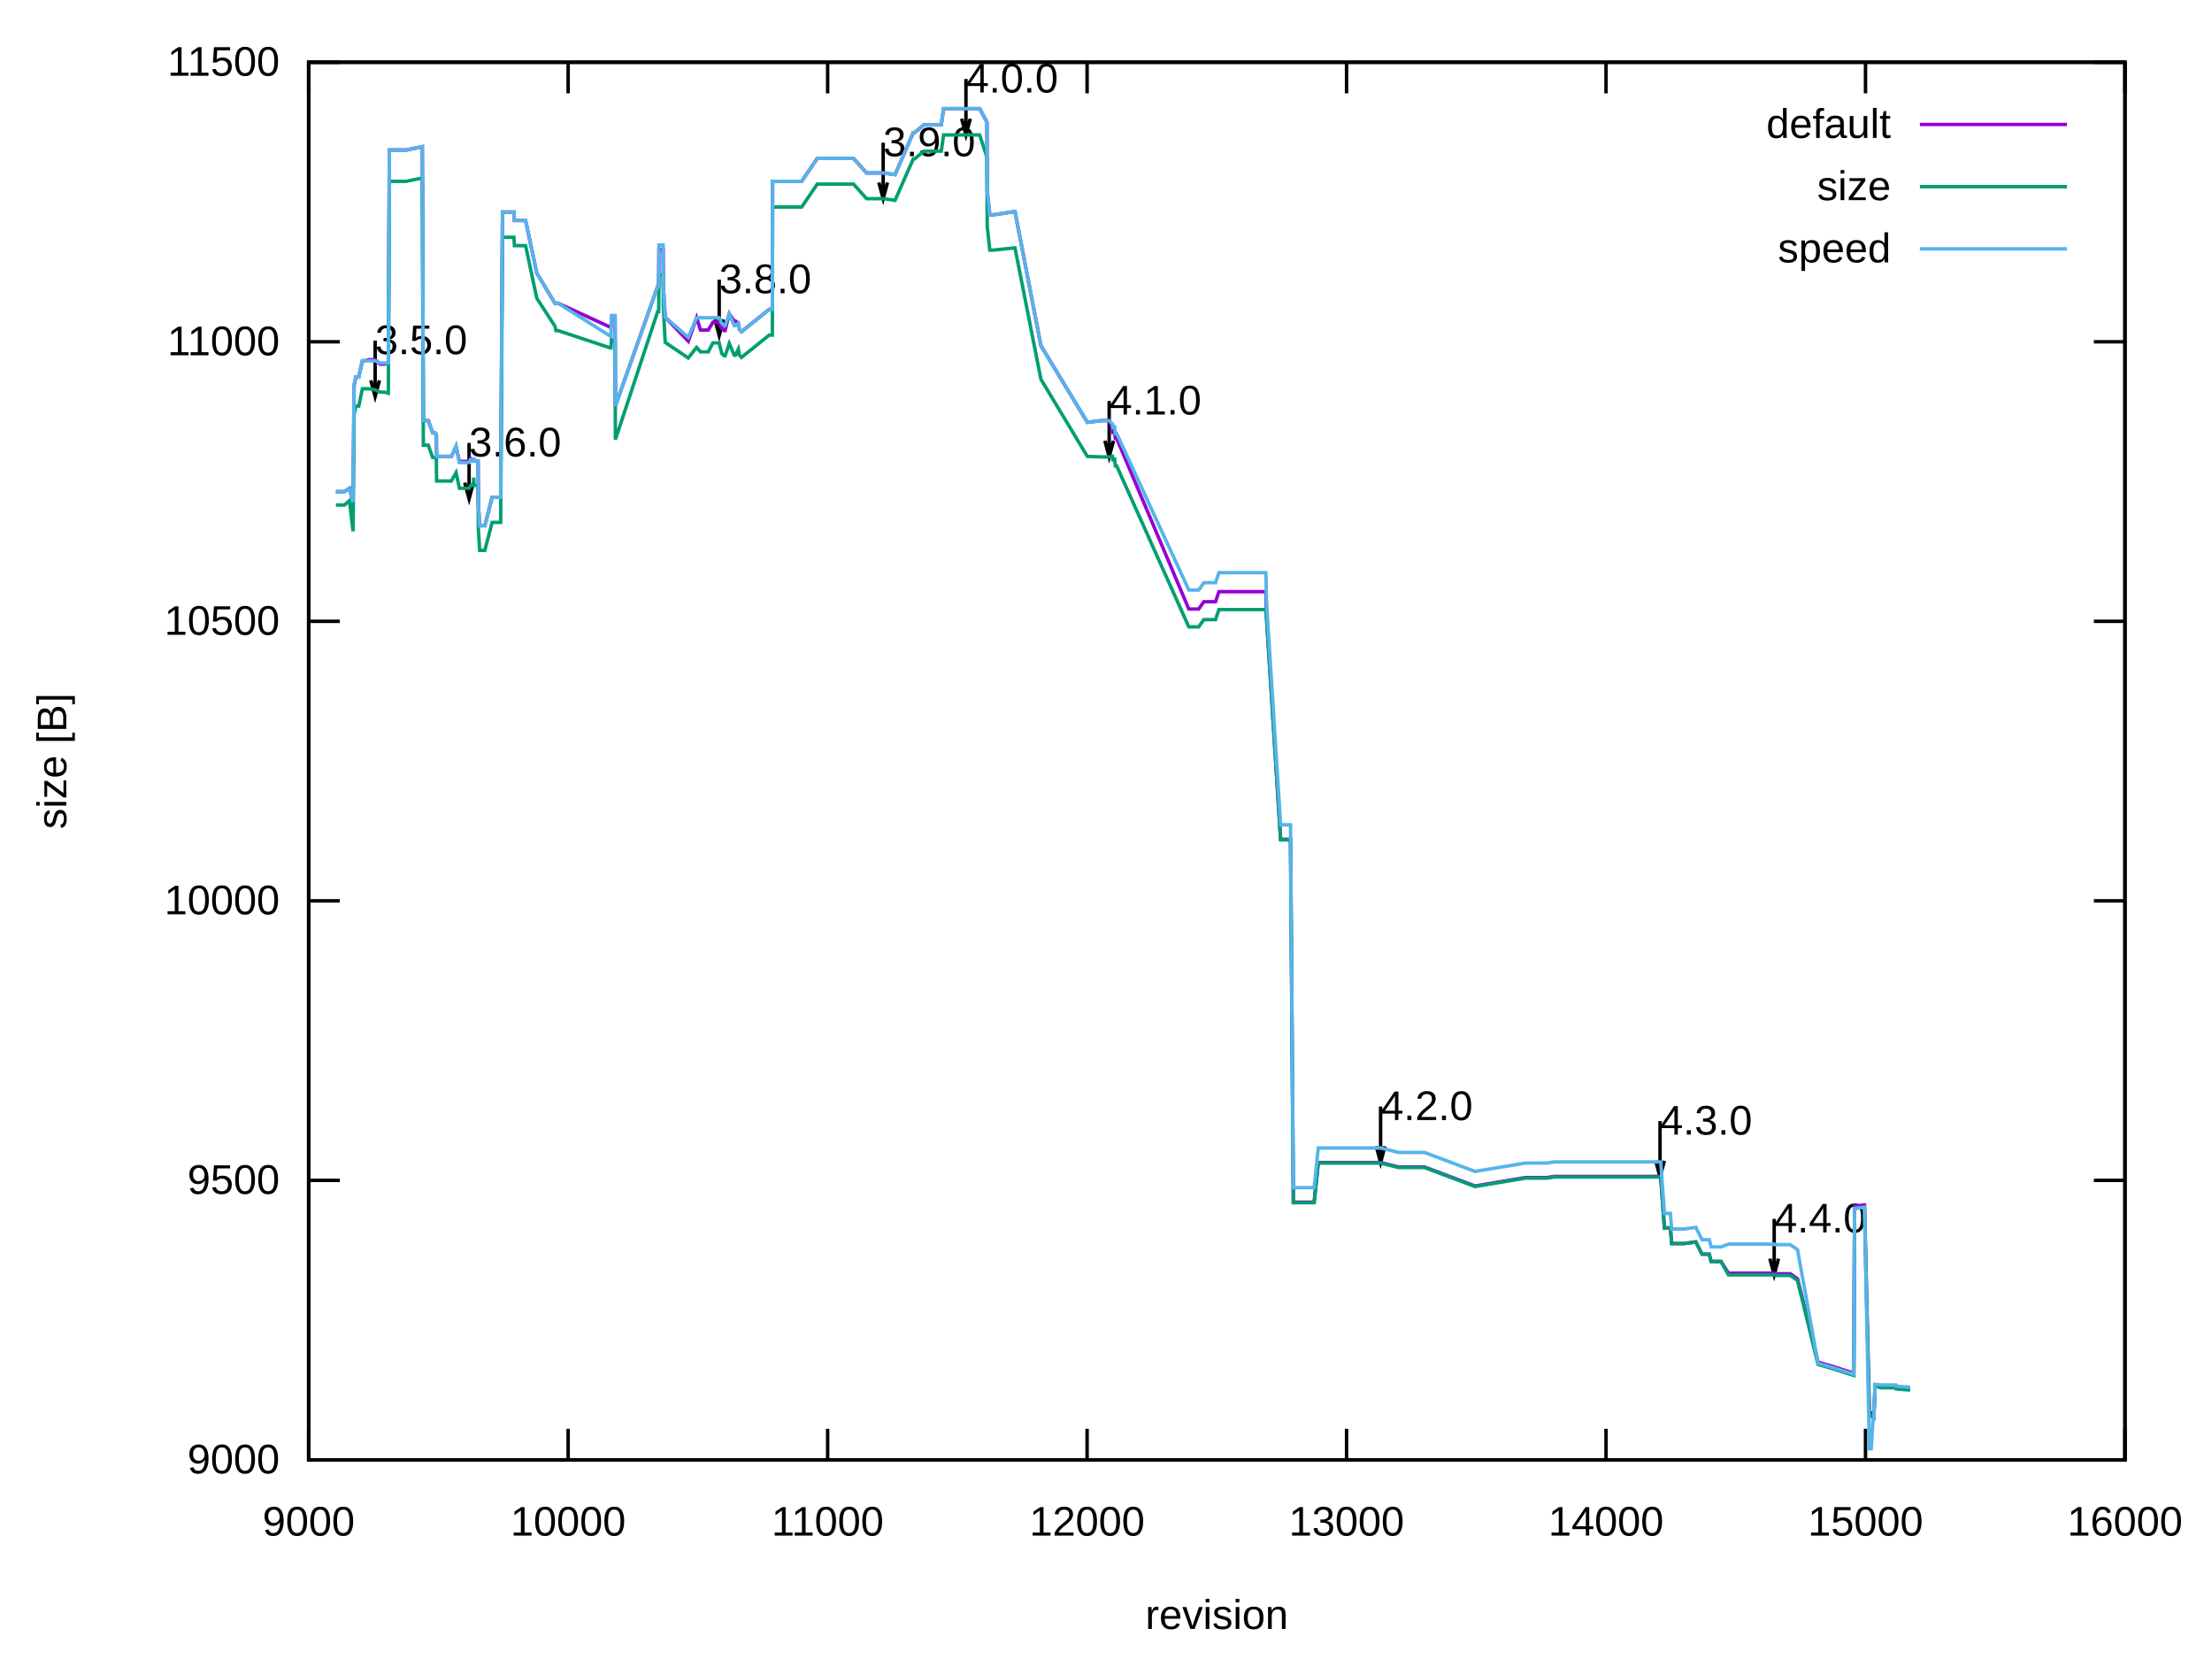
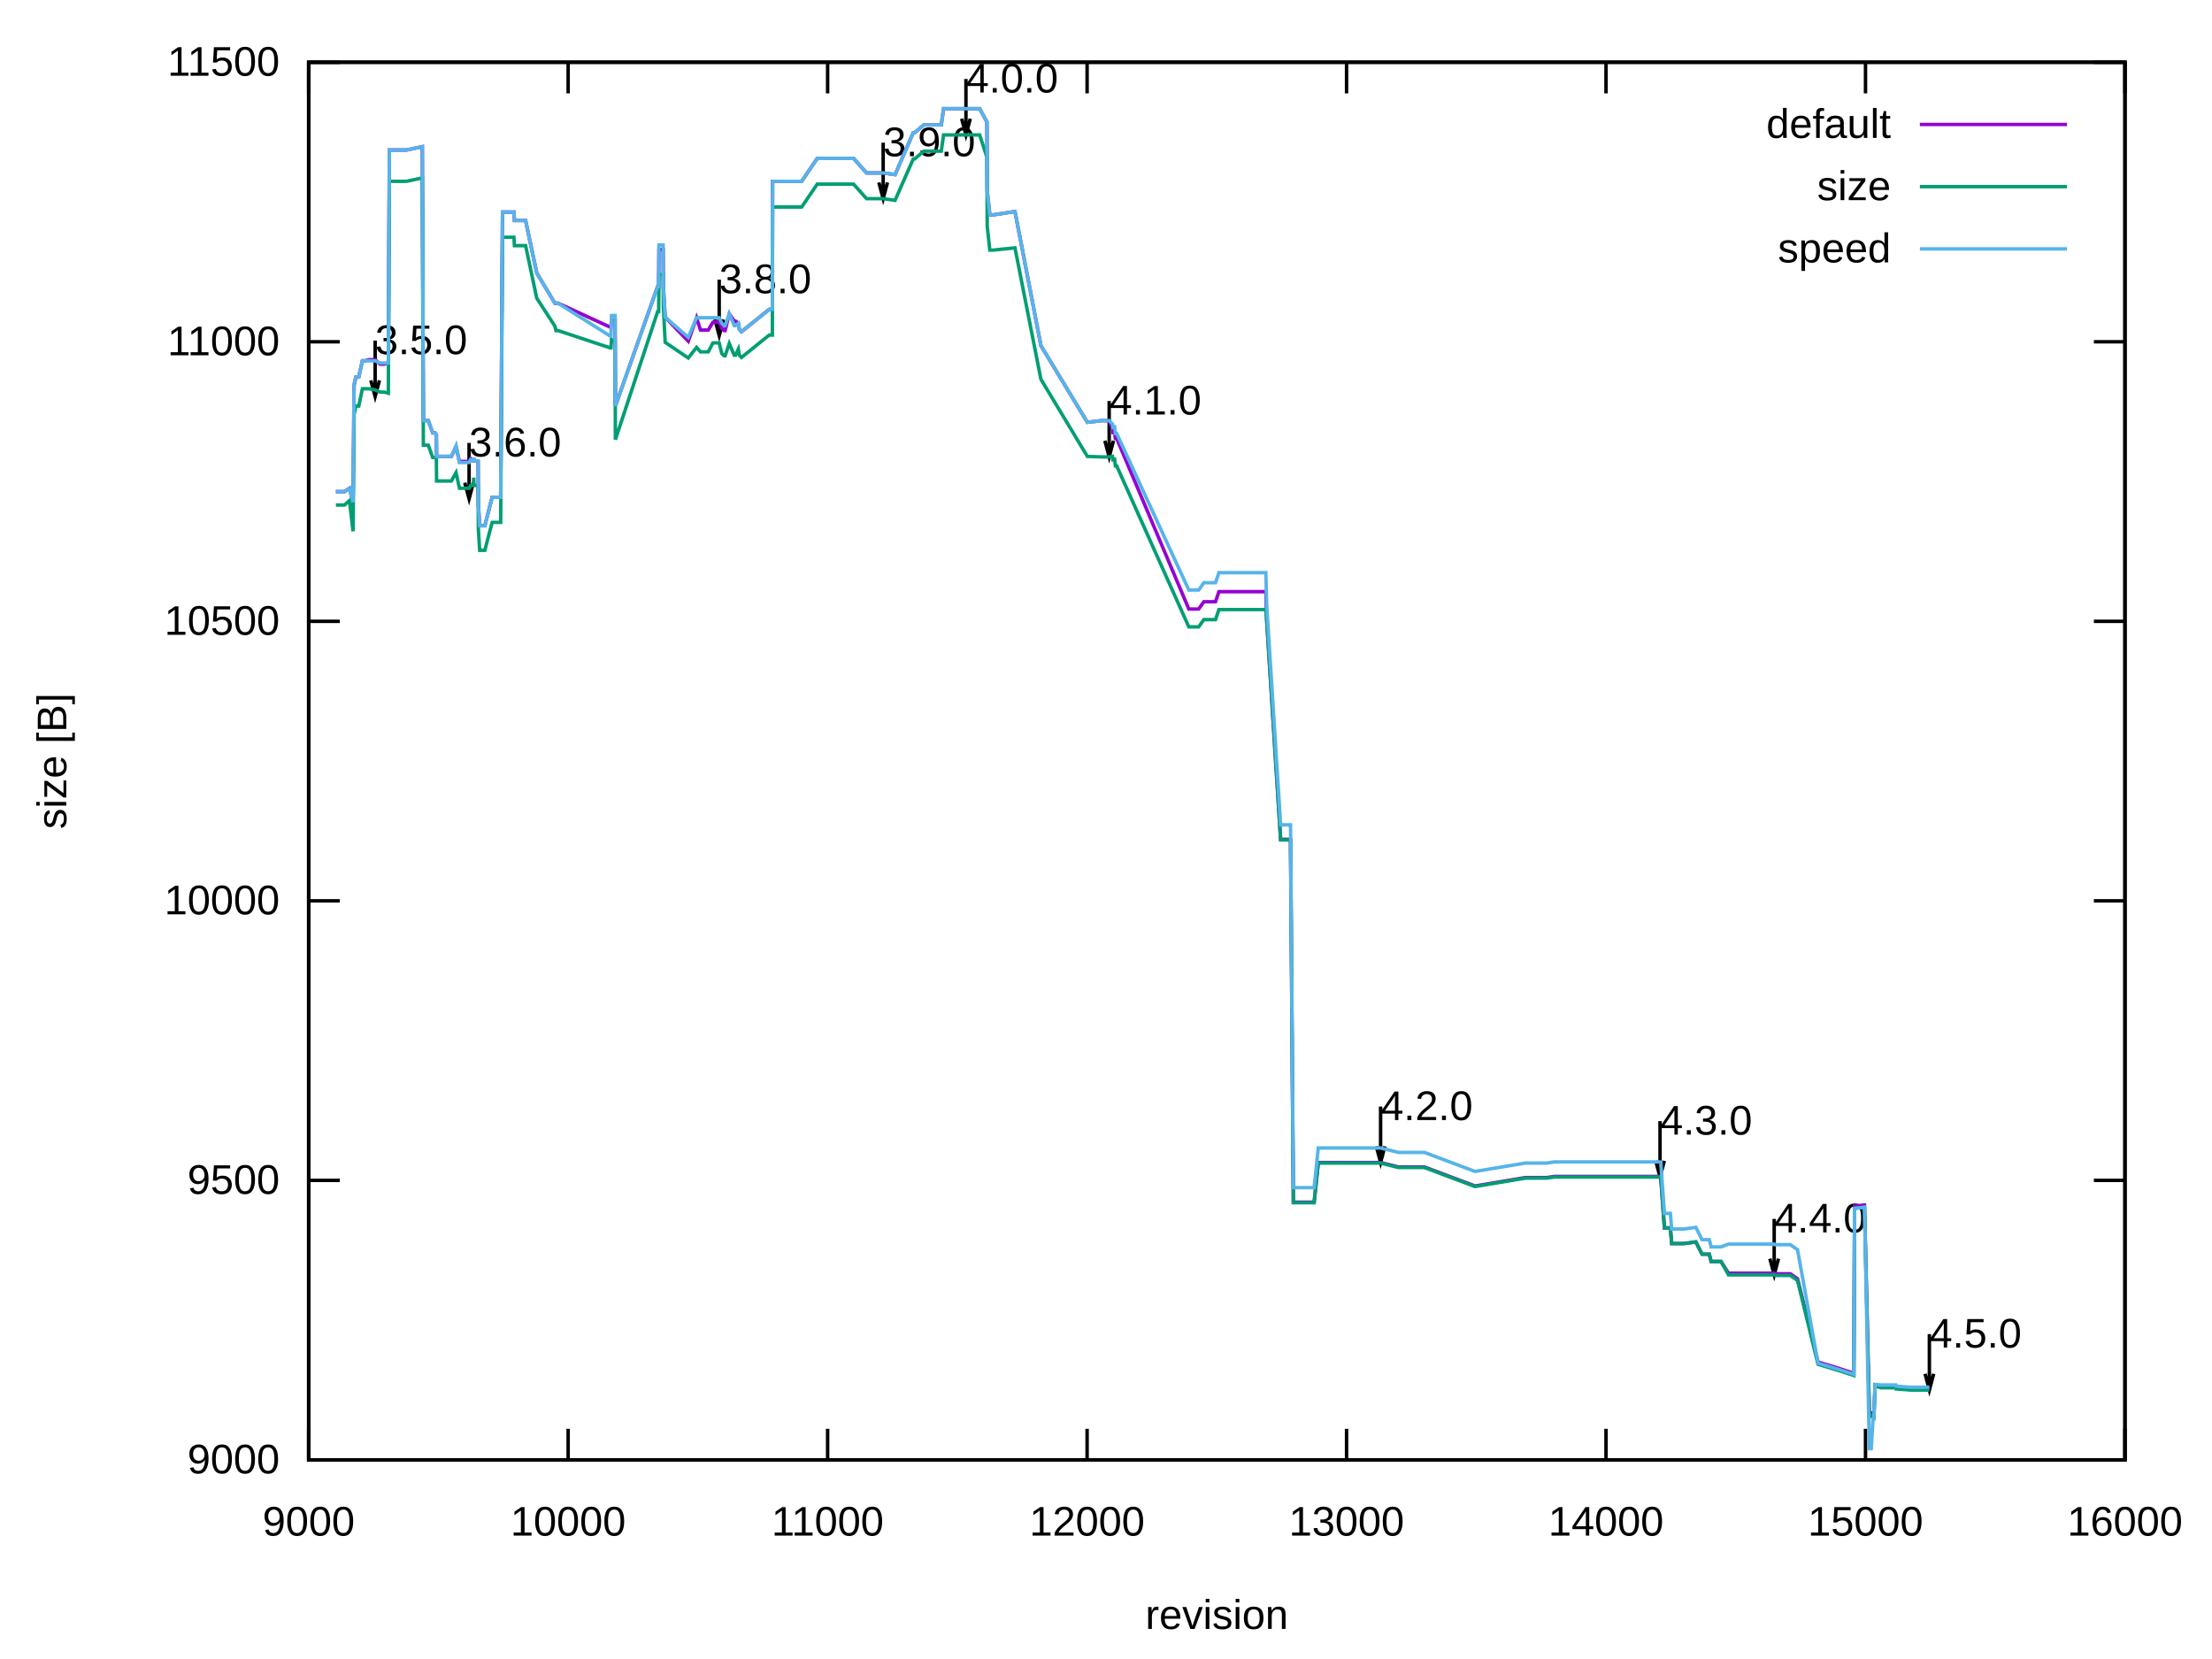
<svg xmlns="http://www.w3.org/2000/svg" xmlns:xlink="http://www.w3.org/1999/xlink" width="640" height="480" viewBox="0 0 640 480">
  <g id="gnuplot_canvas">
    <rect x="0" y="0" width="640" height="480" fill="none" />
    <defs>
      <circle id="gpDot" r="0.5" stroke-width="0.5" stroke="currentColor" />
      <path id="gpPt0" stroke-width="0.222" stroke="currentColor" d="M-1,0 h2 M0,-1 v2" />
      <path id="gpPt1" stroke-width="0.222" stroke="currentColor" d="M-1,-1 L1,1 M1,-1 L-1,1" />
      <path id="gpPt2" stroke-width="0.222" stroke="currentColor" d="M-1,0 L1,0 M0,-1 L0,1 M-1,-1 L1,1 M-1,1 L1,-1" />
      <rect id="gpPt3" stroke-width="0.222" stroke="currentColor" x="-1" y="-1" width="2" height="2" />
      <rect id="gpPt4" stroke-width="0.222" stroke="currentColor" fill="currentColor" x="-1" y="-1" width="2" height="2" />
      <circle id="gpPt5" stroke-width="0.222" stroke="currentColor" cx="0" cy="0" r="1" />
      <use xlink:href="#gpPt5" id="gpPt6" fill="currentColor" stroke="none" />
      <path id="gpPt7" stroke-width="0.222" stroke="currentColor" d="M0,-1.33 L-1.33,0.67 L1.33,0.67 z" />
      <use xlink:href="#gpPt7" id="gpPt8" fill="currentColor" stroke="none" />
      <use xlink:href="#gpPt7" id="gpPt9" stroke="currentColor" transform="rotate(180)" />
      <use xlink:href="#gpPt9" id="gpPt10" fill="currentColor" stroke="none" />
      <use xlink:href="#gpPt3" id="gpPt11" stroke="currentColor" transform="rotate(45)" />
      <use xlink:href="#gpPt11" id="gpPt12" fill="currentColor" stroke="none" />
      <path id="gpPt13" stroke-width="0.222" stroke="currentColor" d="M0,1.330 L1.265,0.411 L0.782,-1.067 L-0.782,-1.076 L-1.265,0.411 z" />
      <use xlink:href="#gpPt13" id="gpPt14" fill="currentColor" stroke="none" />
      <filter id="textbox" filterUnits="objectBoundingBox" x="0" y="0" height="1" width="1">
        <feFlood flood-color="white" flood-opacity="1" result="bgnd" />
        <feComposite in="SourceGraphic" in2="bgnd" operator="atop" />
      </filter>
      <filter id="greybox" filterUnits="objectBoundingBox" x="0" y="0" height="1" width="1">
        <feFlood flood-color="lightgrey" flood-opacity="1" result="grey" />
        <feComposite in="SourceGraphic" in2="grey" operator="atop" />
      </filter>
    </defs>
    <g fill="none" color="white" stroke="currentColor" stroke-width="1.00" stroke-linecap="butt" stroke-linejoin="miter">
</g>
    <g fill="none" color="black" stroke="currentColor" stroke-width="1.00" stroke-linecap="butt" stroke-linejoin="miter">
      <path stroke="black" d="M89.31,422.40 L98.31,422.40 M614.82,422.40 L605.82,422.40  " />
      <g transform="translate(80.92,426.30)" stroke="none" fill="black" font-family="Arial" font-size="12.00" text-anchor="end">
        <text>
          <tspan font-family="Arial"> 9000</tspan>
        </text>
      </g>
    </g>
    <g fill="none" color="black" stroke="currentColor" stroke-width="1.00" stroke-linecap="butt" stroke-linejoin="miter">
      <path stroke="black" d="M89.31,341.52 L98.31,341.52 M614.82,341.52 L605.82,341.52  " />
      <g transform="translate(80.92,345.42)" stroke="none" fill="black" font-family="Arial" font-size="12.00" text-anchor="end">
        <text>
          <tspan font-family="Arial"> 9500</tspan>
        </text>
      </g>
    </g>
    <g fill="none" color="black" stroke="currentColor" stroke-width="1.00" stroke-linecap="butt" stroke-linejoin="miter">
      <path stroke="black" d="M89.31,260.64 L98.31,260.64 M614.82,260.64 L605.82,260.64  " />
      <g transform="translate(80.92,264.54)" stroke="none" fill="black" font-family="Arial" font-size="12.00" text-anchor="end">
        <text>
          <tspan font-family="Arial"> 10000</tspan>
        </text>
      </g>
    </g>
    <g fill="none" color="black" stroke="currentColor" stroke-width="1.00" stroke-linecap="butt" stroke-linejoin="miter">
      <path stroke="black" d="M89.31,179.77 L98.31,179.77 M614.82,179.77 L605.82,179.77  " />
      <g transform="translate(80.92,183.67)" stroke="none" fill="black" font-family="Arial" font-size="12.00" text-anchor="end">
        <text>
          <tspan font-family="Arial"> 10500</tspan>
        </text>
      </g>
    </g>
    <g fill="none" color="black" stroke="currentColor" stroke-width="1.00" stroke-linecap="butt" stroke-linejoin="miter">
      <path stroke="black" d="M89.31,98.89 L98.31,98.89 M614.82,98.89 L605.82,98.89  " />
      <g transform="translate(80.92,102.79)" stroke="none" fill="black" font-family="Arial" font-size="12.00" text-anchor="end">
        <text>
          <tspan font-family="Arial"> 11000</tspan>
        </text>
      </g>
    </g>
    <g fill="none" color="black" stroke="currentColor" stroke-width="1.00" stroke-linecap="butt" stroke-linejoin="miter">
      <path stroke="black" d="M89.31,18.01 L98.31,18.01 M614.82,18.01 L605.82,18.01  " />
      <g transform="translate(80.92,21.91)" stroke="none" fill="black" font-family="Arial" font-size="12.00" text-anchor="end">
        <text>
          <tspan font-family="Arial"> 11500</tspan>
        </text>
      </g>
    </g>
    <g fill="none" color="black" stroke="currentColor" stroke-width="1.00" stroke-linecap="butt" stroke-linejoin="miter">
      <path stroke="black" d="M89.31,422.40 L89.31,413.40 M89.31,18.01 L89.31,27.01  " />
      <g transform="translate(89.31,444.30)" stroke="none" fill="black" font-family="Arial" font-size="12.00" text-anchor="middle">
        <text>
          <tspan font-family="Arial"> 9000</tspan>
        </text>
      </g>
    </g>
    <g fill="none" color="black" stroke="currentColor" stroke-width="1.00" stroke-linecap="butt" stroke-linejoin="miter">
      <path stroke="black" d="M164.38,422.40 L164.38,413.40 M164.38,18.01 L164.38,27.01  " />
      <g transform="translate(164.38,444.30)" stroke="none" fill="black" font-family="Arial" font-size="12.00" text-anchor="middle">
        <text>
          <tspan font-family="Arial"> 10000</tspan>
        </text>
      </g>
    </g>
    <g fill="none" color="black" stroke="currentColor" stroke-width="1.00" stroke-linecap="butt" stroke-linejoin="miter">
      <path stroke="black" d="M239.46,422.40 L239.46,413.40 M239.46,18.01 L239.46,27.01  " />
      <g transform="translate(239.46,444.30)" stroke="none" fill="black" font-family="Arial" font-size="12.00" text-anchor="middle">
        <text>
          <tspan font-family="Arial"> 11000</tspan>
        </text>
      </g>
    </g>
    <g fill="none" color="black" stroke="currentColor" stroke-width="1.00" stroke-linecap="butt" stroke-linejoin="miter">
      <path stroke="black" d="M314.53,422.40 L314.53,413.40 M314.53,18.01 L314.53,27.01  " />
      <g transform="translate(314.53,444.30)" stroke="none" fill="black" font-family="Arial" font-size="12.00" text-anchor="middle">
        <text>
          <tspan font-family="Arial"> 12000</tspan>
        </text>
      </g>
    </g>
    <g fill="none" color="black" stroke="currentColor" stroke-width="1.00" stroke-linecap="butt" stroke-linejoin="miter">
      <path stroke="black" d="M389.60,422.40 L389.60,413.40 M389.60,18.01 L389.60,27.01  " />
      <g transform="translate(389.60,444.30)" stroke="none" fill="black" font-family="Arial" font-size="12.00" text-anchor="middle">
        <text>
          <tspan font-family="Arial"> 13000</tspan>
        </text>
      </g>
    </g>
    <g fill="none" color="black" stroke="currentColor" stroke-width="1.00" stroke-linecap="butt" stroke-linejoin="miter">
      <path stroke="black" d="M464.67,422.40 L464.67,413.40 M464.67,18.01 L464.67,27.01  " />
      <g transform="translate(464.67,444.30)" stroke="none" fill="black" font-family="Arial" font-size="12.00" text-anchor="middle">
        <text>
          <tspan font-family="Arial"> 14000</tspan>
        </text>
      </g>
    </g>
    <g fill="none" color="black" stroke="currentColor" stroke-width="1.00" stroke-linecap="butt" stroke-linejoin="miter">
      <path stroke="black" d="M539.75,422.40 L539.75,413.40 M539.75,18.01 L539.75,27.01  " />
      <g transform="translate(539.75,444.30)" stroke="none" fill="black" font-family="Arial" font-size="12.00" text-anchor="middle">
        <text>
          <tspan font-family="Arial"> 15000</tspan>
        </text>
      </g>
    </g>
    <g fill="none" color="black" stroke="currentColor" stroke-width="1.00" stroke-linecap="butt" stroke-linejoin="miter">
      <path stroke="black" d="M614.82,422.40 L614.82,413.40 M614.82,18.01 L614.82,27.01  " />
      <g transform="translate(614.82,444.30)" stroke="none" fill="black" font-family="Arial" font-size="12.00" text-anchor="middle">
        <text>
          <tspan font-family="Arial"> 16000</tspan>
        </text>
      </g>
    </g>
    <g fill="none" color="black" stroke="currentColor" stroke-width="1.00" stroke-linecap="butt" stroke-linejoin="miter">
</g>
    <g fill="none" color="black" stroke="currentColor" stroke-width="1.00" stroke-linecap="butt" stroke-linejoin="miter">
      <path stroke="black" d="M89.31,18.01 L89.31,422.40 L614.82,422.40 L614.82,18.01 L89.31,18.01 Z  " />
      <g transform="translate(108.53,102.46)" stroke="none" fill="black" font-family="Arial" font-size="12.00" text-anchor="start">
        <text>
          <tspan font-family="Arial">3.5.0</tspan>
        </text>
      </g>
      <g transform="translate(135.71,132.07)" stroke="none" fill="black" font-family="Arial" font-size="12.00" text-anchor="start">
        <text>
          <tspan font-family="Arial">3.6.0</tspan>
        </text>
      </g>
      <g transform="translate(208.08,84.83)" stroke="none" fill="black" font-family="Arial" font-size="12.00" text-anchor="start">
        <text>
          <tspan font-family="Arial">3.8.0</tspan>
        </text>
      </g>
      <g transform="translate(255.52,45.20)" stroke="none" fill="black" font-family="Arial" font-size="12.00" text-anchor="start">
        <text>
          <tspan font-family="Arial">3.9.0</tspan>
        </text>
      </g>
      <g transform="translate(279.47,26.76)" stroke="none" fill="black" font-family="Arial" font-size="12.00" text-anchor="start">
        <text>
          <tspan font-family="Arial">4.0.0</tspan>
        </text>
      </g>
      <g transform="translate(320.91,119.93)" stroke="none" fill="black" font-family="Arial" font-size="12.00" text-anchor="start">
        <text>
          <tspan font-family="Arial">4.1.0</tspan>
        </text>
      </g>
      <g transform="translate(399.44,324.07)" stroke="none" fill="black" font-family="Arial" font-size="12.00" text-anchor="start">
        <text>
          <tspan font-family="Arial">4.2.0</tspan>
        </text>
      </g>
      <g transform="translate(480.29,328.28)" stroke="none" fill="black" font-family="Arial" font-size="12.00" text-anchor="start">
        <text>
          <tspan font-family="Arial">4.3.0</tspan>
        </text>
      </g>
      <g transform="translate(513.32,356.58)" stroke="none" fill="black" font-family="Arial" font-size="12.00" text-anchor="start">
        <text>
          <tspan font-family="Arial">4.4.0</tspan>
        </text>
      </g>
+       <g transform="translate(558.22,389.90)" stroke="none" fill="black" font-family="Arial" font-size="12.00" text-anchor="start">
+         <text>
+           <tspan font-family="Arial">4.5.0</tspan>
+         </text>
+       </g>
    </g>
    <g fill="none" color="black" stroke="currentColor" stroke-width="1.00" stroke-linecap="butt" stroke-linejoin="miter">
      <path stroke="black" d="M107.29,110.05 L108.54,114.73 L109.79,110.05 M108.54,98.55 L108.54,114.73  " />
    </g>
    <g fill="none" color="black" stroke="currentColor" stroke-width="1.00" stroke-linecap="butt" stroke-linejoin="miter">
      <path stroke="black" d="M134.47,139.65 L135.72,144.33 L136.97,139.65 M135.72,128.16 L135.72,144.33  " />
    </g>
    <g fill="none" color="black" stroke="currentColor" stroke-width="1.00" stroke-linecap="butt" stroke-linejoin="miter">
      <path stroke="black" d="M206.84,92.42 L208.09,97.10 L209.34,92.42 M208.09,80.92 L208.09,97.10  " />
    </g>
    <g fill="none" color="black" stroke="currentColor" stroke-width="1.00" stroke-linecap="butt" stroke-linejoin="miter">
      <path stroke="black" d="M254.28,52.79 L255.53,57.47 L256.78,52.79 M255.53,41.29 L255.53,57.47  " />
    </g>
    <g fill="none" color="black" stroke="currentColor" stroke-width="1.00" stroke-linecap="butt" stroke-linejoin="miter">
      <path stroke="black" d="M278.23,34.35 L279.48,39.03 L280.73,34.35 M279.48,22.85 L279.48,39.03  " />
    </g>
    <g fill="none" color="black" stroke="currentColor" stroke-width="1.00" stroke-linecap="butt" stroke-linejoin="miter">
      <path stroke="black" d="M319.67,127.52 L320.92,132.20 L322.17,127.52 M320.92,116.02 L320.92,132.20  " />
    </g>
    <g fill="none" color="black" stroke="currentColor" stroke-width="1.00" stroke-linecap="butt" stroke-linejoin="miter">
      <path stroke="black" d="M398.20,331.66 L399.45,336.34 L400.70,331.66 M399.45,320.16 L399.45,336.34  " />
    </g>
    <g fill="none" color="black" stroke="currentColor" stroke-width="1.00" stroke-linecap="butt" stroke-linejoin="miter">
      <path stroke="black" d="M479.05,335.86 L480.30,340.54 L481.55,335.86 M480.30,324.37 L480.30,340.54  " />
    </g>
    <g fill="none" color="black" stroke="currentColor" stroke-width="1.00" stroke-linecap="butt" stroke-linejoin="miter">
      <path stroke="black" d="M512.08,364.17 L513.33,368.85 L514.58,364.17 M513.33,352.67 L513.33,368.85  " />
+     </g>
+     <g fill="none" color="black" stroke="currentColor" stroke-width="1.00" stroke-linecap="butt" stroke-linejoin="miter">
+       <path stroke="black" d="M556.98,397.49 L558.23,402.17 L559.48,397.49 M558.23,385.99 L558.23,402.17  " />
    </g>
    <g fill="none" color="black" stroke="currentColor" stroke-width="1.00" stroke-linecap="butt" stroke-linejoin="miter">
</g>
    <g id="gnuplot_plot_1">
      <g fill="none" color="black" stroke="currentColor" stroke-width="1.00" stroke-linecap="butt" stroke-linejoin="miter">
        <g transform="translate(547.09,39.91)" stroke="none" fill="black" font-family="Arial" font-size="12.00" text-anchor="end">
          <text>
            <tspan font-family="Arial">default</tspan>
          </text>
        </g>
      </g>
      <g fill="none" color="black" stroke="currentColor" stroke-width="1.00" stroke-linecap="butt" stroke-linejoin="miter">
-         <path stroke="rgb(148,   0, 211)" d="M555.48,36.01 L598.04,36.01 M97.19,142.24 L98.32,142.24 L98.62,142.24 L98.84,142.24 L99.67,142.24 L101.10,141.27   L102.15,145.31 L102.45,111.50 L102.97,109.08 L103.35,109.08 L103.65,109.08 L103.80,109.08 L104.85,104.39 L104.93,104.39   L105.68,104.39 L106.80,104.06 L108.53,104.06 L109.96,105.36 L111.16,105.36 L112.36,105.03 L112.66,43.41 L113.26,43.41   L115.89,43.41 L117.54,43.41 L122.19,42.44 L122.49,121.70 L122.72,121.70 L123.24,121.70 L123.92,121.70 L125.19,125.25   L125.87,125.25 L126.25,125.74 L126.32,132.05 L126.70,132.05 L128.42,132.05 L129.85,132.05 L130.60,132.05 L131.95,129.30   L132.93,133.50 L133.53,133.50 L134.05,133.50 L134.43,133.50 L134.50,133.50 L134.58,133.50 L134.65,133.50 L135.71,133.50   L136.16,132.70 L136.76,133.34 L136.98,133.34 L137.06,132.37 L137.13,133.34 L137.21,133.34 L137.36,133.34 L137.73,133.34   L137.81,133.34 L138.03,133.34 L138.18,133.50 L138.33,133.50 L138.41,146.12 L138.78,152.11 L139.01,152.11 L139.16,152.11   L139.23,152.11 L139.31,152.11 L140.28,152.11 L142.39,143.86 L144.11,143.86 L144.86,143.86 L145.39,61.36 L145.69,61.36   L146.44,61.36 L146.67,61.36 L146.74,61.36 L146.82,61.36 L146.89,61.36 L147.34,61.36 L148.17,61.36 L148.62,61.36   L148.69,61.36 L148.84,63.79 L149.14,63.79 L149.59,63.79 L149.89,63.79 L149.97,63.79 L150.49,63.79 L150.72,63.79   L150.79,63.79 L150.87,63.79 L151.62,63.79 L151.77,63.79 L152.07,63.79 L155.30,78.99 L160.55,87.73 L160.85,87.73   L161.00,87.73 L161.08,87.73 L161.46,87.73 L176.62,94.68 L176.77,94.68 L176.92,92.58 L177.45,92.58 L177.97,92.58   L178.05,117.49 L190.28,82.87 L190.58,82.87 L190.66,72.20 L191.86,72.20 L191.93,83.04 L192.46,91.77 L199.14,98.73   L201.54,91.93 L202.67,95.49 L204.92,95.49 L206.27,93.23 L208.08,93.23 L208.83,95.01 L209.50,95.65 L209.80,95.65   L211.00,90.80 L212.43,92.90 L212.80,92.90 L213.63,93.55 L213.93,95.33 L214.53,95.98 L222.56,89.51 L223.09,89.51   L223.39,89.51 L223.47,89.51 L223.54,52.46 L223.69,52.46 L224.44,52.46 L231.95,52.46 L236.45,45.83 L237.50,45.83   L245.99,45.83 L246.96,45.83 L250.72,50.04 L255.52,50.04 L258.97,50.52 L264.23,38.39 L264.61,38.39 L267.31,36.13   L272.11,36.13 L272.34,36.13 L273.01,31.44 L277.52,31.44 L277.67,31.44 L279.47,31.44 L283.45,31.44 L285.55,35.32   L285.63,55.21 L286.38,62.17 L286.75,62.17 L286.83,62.17 L287.28,62.17 L287.35,62.17 L293.66,61.20 L301.17,100.02   L314.60,122.18 L318.73,121.70 L320.91,121.70 L321.89,124.12 L322.04,125.58 L322.19,124.93 L322.49,124.93 L322.71,126.87   L323.09,126.87 L343.96,176.21 L345.68,176.21 L346.81,176.21 L348.31,174.10 L349.36,174.10 L351.16,174.10 L351.69,174.10   L352.67,171.19 L362.73,171.19 L365.05,171.19 L366.25,171.19 L366.48,179.12 L370.53,242.85 L373.39,242.85 L374.21,347.83   L376.61,347.83 L379.24,347.83 L380.22,347.83 L381.42,336.35 L382.09,336.35 L387.27,336.35 L399.44,336.35 L404.62,337.64   L412.12,337.64 L426.76,343.14 L441.33,340.71 L442.08,340.71 L442.83,340.71 L445.76,340.71 L447.56,340.71 L449.66,340.39   L457.17,340.39 L464.67,340.39 L478.49,340.39 L480.29,340.39 L480.51,340.55 L481.57,355.27 L482.32,355.27 L482.54,355.27   L483.14,355.27 L483.29,355.27 L483.67,359.80 L487.20,359.80 L490.65,359.32 L492.45,362.87 L494.55,362.87 L495.08,364.98   L497.93,364.98 L500.11,368.37 L502.96,368.37 L504.31,368.37 L513.32,368.37 L513.47,368.54 L517.98,368.54 L520.08,369.99   L526.01,394.09 L531.41,395.71 L536.37,397.33 L536.59,348.96 L539.45,348.64 L540.87,408.81 L541.40,408.81 L541.92,410.11   L542.15,410.11 L542.52,400.72 L544.25,401.21 L546.73,401.21 L547.55,401.21 L548.53,401.21 L548.61,401.53 L548.68,401.53   L552.66,401.86  " />
+         <path stroke="rgb(148,   0, 211)" d="M555.48,36.01 L598.04,36.01 M97.19,142.24 L98.32,142.24 L98.62,142.24 L98.84,142.24 L99.67,142.24 L101.10,141.27   L102.15,145.31 L102.45,111.50 L102.97,109.08 L103.35,109.08 L103.65,109.08 L103.80,109.08 L104.85,104.39 L104.93,104.39   L105.68,104.39 L106.80,104.06 L108.53,104.06 L109.96,105.36 L111.16,105.36 L112.36,105.03 L112.66,43.41 L113.26,43.41   L115.89,43.41 L117.54,43.41 L122.19,42.44 L122.49,121.70 L122.72,121.70 L123.24,121.70 L123.92,121.70 L125.19,125.25   L125.87,125.25 L126.25,125.74 L126.32,132.05 L126.70,132.05 L128.42,132.05 L129.85,132.05 L130.60,132.05 L131.95,129.30   L132.93,133.50 L133.53,133.50 L134.05,133.50 L134.43,133.50 L134.50,133.50 L134.58,133.50 L134.65,133.50 L135.71,133.50   L136.16,132.70 L136.76,133.34 L136.98,133.34 L137.06,132.37 L137.13,133.34 L137.21,133.34 L137.36,133.34 L137.73,133.34   L137.81,133.34 L138.03,133.34 L138.18,133.50 L138.33,133.50 L138.41,146.12 L138.78,152.11 L139.01,152.11 L139.16,152.11   L139.23,152.11 L139.31,152.11 L140.28,152.11 L142.39,143.86 L144.11,143.86 L144.86,143.86 L145.39,61.36 L145.69,61.36   L146.44,61.36 L146.67,61.36 L146.74,61.36 L146.82,61.36 L146.89,61.36 L147.34,61.36 L148.17,61.36 L148.62,61.36   L148.69,61.36 L148.84,63.79 L149.14,63.79 L149.59,63.79 L149.89,63.79 L149.97,63.79 L150.49,63.79 L150.72,63.79   L150.79,63.79 L150.87,63.79 L151.62,63.79 L151.77,63.79 L152.07,63.79 L155.30,78.99 L160.55,87.73 L160.85,87.73   L161.00,87.73 L161.08,87.73 L161.46,87.73 L176.62,94.68 L176.77,94.68 L176.92,92.58 L177.45,92.58 L177.97,92.58   L178.05,117.49 L190.28,82.87 L190.58,82.87 L190.66,72.20 L191.86,72.20 L191.93,83.04 L192.46,91.77 L199.14,98.73   L201.54,91.93 L202.67,95.49 L204.92,95.49 L206.27,93.23 L208.08,93.23 L208.83,95.01 L209.50,95.65 L209.80,95.65   L211.00,90.80 L212.43,92.90 L212.80,92.90 L213.63,93.55 L213.93,95.33 L214.53,95.98 L222.56,89.51 L223.09,89.51   L223.39,89.51 L223.47,89.51 L223.54,52.46 L223.69,52.46 L224.44,52.46 L231.95,52.46 L236.45,45.83 L237.50,45.83   L245.99,45.83 L246.96,45.83 L250.72,50.04 L255.52,50.04 L258.97,50.52 L264.23,38.39 L264.61,38.39 L267.31,36.13   L272.11,36.13 L272.34,36.13 L273.01,31.44 L277.52,31.44 L277.67,31.44 L279.47,31.44 L283.45,31.44 L285.55,35.32   L285.63,55.21 L286.38,62.17 L286.75,62.17 L286.83,62.17 L287.28,62.17 L287.35,62.17 L293.66,61.20 L301.17,100.02   L314.60,122.18 L318.73,121.70 L320.91,121.70 L321.89,124.12 L322.04,125.58 L322.19,124.93 L322.49,124.93 L322.71,126.87   L323.09,126.87 L343.96,176.21 L345.68,176.21 L346.81,176.21 L348.31,174.10 L349.36,174.10 L351.16,174.10 L351.69,174.10   L352.67,171.19 L362.73,171.19 L365.05,171.19 L366.25,171.19 L366.48,179.12 L370.53,242.85 L373.39,242.85 L374.21,347.83   L376.61,347.83 L379.24,347.83 L380.22,347.83 L381.42,336.35 L382.09,336.35 L387.27,336.35 L399.44,336.35 L404.62,337.64   L412.12,337.64 L426.76,343.14 L441.33,340.71 L442.08,340.71 L442.83,340.71 L445.76,340.71 L447.56,340.71 L449.66,340.39   L457.17,340.39 L464.67,340.39 L478.49,340.39 L480.29,340.39 L480.51,340.55 L481.57,355.27 L482.32,355.27 L482.54,355.27   L483.14,355.27 L483.29,355.27 L483.67,359.80 L487.20,359.80 L490.65,359.32 L492.45,362.87 L494.55,362.87 L495.08,364.98   L497.93,364.98 L500.11,368.37 L502.96,368.37 L504.31,368.37 L513.32,368.37 L513.47,368.54 L517.98,368.54 L520.08,369.99   L526.01,394.09 L531.41,395.71 L536.37,397.33 L536.59,348.96 L539.45,348.64 L540.87,408.81 L541.40,408.81 L541.92,410.11   L542.15,410.11 L542.52,400.72 L544.25,401.21 L546.73,401.21 L547.55,401.21 L548.53,401.21 L548.61,401.53 L548.68,401.53   L552.66,401.86 L557.76,401.86 L558.22,401.86  " />
      </g>
    </g>
    <g id="gnuplot_plot_2">
      <g fill="none" color="black" stroke="currentColor" stroke-width="1.00" stroke-linecap="butt" stroke-linejoin="miter">
        <g transform="translate(547.09,57.91)" stroke="none" fill="black" font-family="Arial" font-size="12.00" text-anchor="end">
          <text>
            <tspan font-family="Arial">size</tspan>
          </text>
        </g>
      </g>
      <g fill="none" color="black" stroke="currentColor" stroke-width="1.00" stroke-linecap="butt" stroke-linejoin="miter">
-         <path stroke="rgb(  0, 158, 115)" d="M555.48,54.01 L598.04,54.01 M97.19,146.12 L98.32,146.12 L98.62,146.12 L98.84,146.12 L99.67,146.12 L101.10,144.83   L102.15,153.72 L102.45,119.92 L102.97,117.49 L103.35,117.49 L103.65,117.49 L103.80,117.49 L104.85,112.48 L104.93,112.48   L105.68,112.48 L106.80,112.48 L108.53,112.80 L109.96,113.45 L111.16,113.45 L112.36,113.77 L112.66,52.46 L113.26,52.46   L115.89,52.46 L117.54,52.46 L122.19,51.49 L122.49,128.81 L122.72,128.81 L123.24,128.81 L123.92,128.81 L125.19,132.37   L125.87,132.37 L126.25,132.86 L126.32,139.17 L126.70,139.17 L128.42,139.17 L129.85,139.17 L130.60,139.17 L131.95,136.74   L132.93,141.27 L133.53,141.27 L134.05,141.27 L134.43,141.27 L134.50,141.27 L134.58,141.27 L134.65,141.27 L135.71,141.27   L136.16,140.46 L136.76,140.46 L136.98,140.46 L137.06,138.19 L137.13,140.46 L137.21,140.46 L137.36,140.46 L137.73,140.46   L137.81,140.46 L138.03,140.46 L138.18,140.62 L138.33,140.62 L138.41,153.24 L138.78,159.22 L139.01,159.22 L139.16,159.22   L139.23,159.22 L139.31,159.22 L140.28,159.22 L142.39,151.14 L144.11,151.14 L144.86,151.14 L145.39,68.64 L145.69,68.64   L146.44,68.64 L146.67,68.64 L146.74,68.64 L146.82,68.64 L146.89,68.64 L147.34,68.64 L148.17,68.64 L148.62,68.64   L148.69,68.64 L148.84,71.07 L149.14,71.07 L149.59,71.07 L149.89,71.07 L149.97,71.07 L150.49,71.07 L150.72,71.07   L150.79,71.07 L150.87,71.07 L151.62,71.07 L151.77,71.07 L152.07,71.07 L155.30,86.27 L160.55,94.36 L160.85,95.65   L161.00,95.65 L161.08,95.65 L161.46,95.65 L176.62,100.67 L176.77,100.67 L176.92,98.24 L177.45,98.56 L177.97,98.56   L178.05,127.20 L190.28,90.15 L190.58,90.15 L190.66,79.48 L191.86,79.48 L191.93,88.86 L192.46,99.05 L199.14,103.58   L201.54,100.51 L202.67,101.80 L204.92,101.80 L206.27,99.21 L208.08,99.21 L208.83,102.28 L209.50,102.93 L209.80,102.93   L211.00,99.37 L212.43,102.77 L212.80,102.77 L213.63,100.99 L213.93,102.77 L214.53,103.42 L222.56,96.95 L223.09,96.95   L223.39,96.95 L223.47,96.95 L223.54,59.90 L223.69,59.90 L224.44,59.90 L231.95,59.90 L236.45,53.27 L237.50,53.27   L245.99,53.27 L246.96,53.27 L250.72,57.48 L255.52,57.48 L258.97,57.96 L264.23,45.99 L264.61,45.99 L267.31,43.73   L272.11,43.73 L272.34,43.73 L273.01,39.04 L277.52,39.04 L277.67,39.04 L279.47,39.04 L283.45,39.04 L285.55,45.51   L285.63,65.40 L286.38,72.36 L286.75,72.36 L286.83,72.36 L287.28,72.36 L287.35,72.36 L293.66,71.71 L301.17,109.73   L314.60,132.05 L318.73,132.21 L320.91,132.21 L321.89,132.05 L322.04,133.50 L322.19,132.86 L322.49,132.86 L322.71,134.80   L323.09,134.80 L343.96,181.38 L345.68,181.38 L346.81,181.38 L348.31,179.28 L349.36,179.28 L351.16,179.28 L351.69,179.28   L352.67,176.37 L362.73,176.37 L365.05,176.37 L366.25,176.37 L366.48,179.28 L370.53,243.01 L373.39,243.01 L374.21,347.99   L376.61,347.99 L379.24,347.99 L380.22,347.99 L381.42,336.51 L382.09,336.51 L387.27,336.51 L399.44,336.51 L404.62,337.80   L412.12,337.80 L426.76,343.30 L441.33,340.87 L442.08,340.87 L442.83,340.87 L445.76,340.87 L447.56,340.87 L449.66,340.55   L457.17,340.55 L464.67,340.55 L478.49,340.55 L480.29,340.55 L480.51,340.71 L481.57,355.27 L482.32,355.27 L482.54,355.27   L483.14,355.27 L483.29,355.27 L483.67,359.80 L487.20,359.80 L490.65,359.32 L492.45,362.87 L494.55,362.87 L495.08,364.98   L497.93,364.98 L500.11,368.86 L502.96,368.86 L504.31,368.86 L513.32,368.86 L513.47,369.02 L517.98,369.02 L520.08,370.48   L526.01,394.74 L531.41,396.36 L536.37,397.97 L536.59,349.61 L539.45,349.29 L540.87,409.46 L541.40,409.46 L541.92,410.43   L542.15,410.43 L542.52,401.05 L544.25,401.53 L546.73,401.53 L547.55,401.53 L548.53,401.53 L548.61,401.86 L548.68,401.86   L552.66,402.18  " />
+         <path stroke="rgb(  0, 158, 115)" d="M555.48,54.01 L598.04,54.01 M97.19,146.12 L98.32,146.12 L98.62,146.12 L98.84,146.12 L99.67,146.12 L101.10,144.83   L102.15,153.72 L102.45,119.92 L102.97,117.49 L103.35,117.49 L103.65,117.49 L103.80,117.49 L104.85,112.48 L104.93,112.48   L105.68,112.48 L106.80,112.48 L108.53,112.80 L109.96,113.45 L111.16,113.45 L112.36,113.77 L112.66,52.46 L113.26,52.46   L115.89,52.46 L117.54,52.46 L122.19,51.49 L122.49,128.81 L122.72,128.81 L123.24,128.81 L123.92,128.81 L125.19,132.37   L125.87,132.37 L126.25,132.86 L126.32,139.17 L126.70,139.17 L128.42,139.17 L129.85,139.17 L130.60,139.17 L131.95,136.74   L132.93,141.27 L133.53,141.27 L134.05,141.27 L134.43,141.27 L134.50,141.27 L134.58,141.27 L134.65,141.27 L135.71,141.27   L136.16,140.46 L136.76,140.46 L136.98,140.46 L137.06,138.19 L137.13,140.46 L137.21,140.46 L137.36,140.46 L137.73,140.46   L137.81,140.46 L138.03,140.46 L138.18,140.62 L138.33,140.62 L138.41,153.24 L138.78,159.22 L139.01,159.22 L139.16,159.22   L139.23,159.22 L139.31,159.22 L140.28,159.22 L142.39,151.14 L144.11,151.14 L144.86,151.14 L145.39,68.64 L145.69,68.64   L146.44,68.64 L146.67,68.64 L146.74,68.64 L146.82,68.64 L146.89,68.64 L147.34,68.64 L148.17,68.64 L148.62,68.64   L148.69,68.64 L148.84,71.07 L149.14,71.07 L149.59,71.07 L149.89,71.07 L149.97,71.07 L150.49,71.07 L150.72,71.07   L150.79,71.07 L150.87,71.07 L151.62,71.07 L151.77,71.07 L152.07,71.07 L155.30,86.27 L160.55,94.36 L160.85,95.65   L161.00,95.65 L161.08,95.65 L161.46,95.65 L176.62,100.67 L176.77,100.67 L176.92,98.24 L177.45,98.56 L177.97,98.56   L178.05,127.20 L190.28,90.15 L190.58,90.15 L190.66,79.48 L191.86,79.48 L191.93,88.86 L192.46,99.05 L199.14,103.58   L201.54,100.51 L202.67,101.80 L204.92,101.80 L206.27,99.21 L208.08,99.21 L208.83,102.28 L209.50,102.93 L209.80,102.93   L211.00,99.37 L212.43,102.77 L212.80,102.77 L213.63,100.99 L213.93,102.77 L214.53,103.42 L222.56,96.95 L223.09,96.95   L223.39,96.95 L223.47,96.95 L223.54,59.90 L223.69,59.90 L224.44,59.90 L231.95,59.90 L236.45,53.27 L237.50,53.27   L245.99,53.27 L246.96,53.27 L250.72,57.48 L255.52,57.48 L258.97,57.96 L264.23,45.99 L264.61,45.99 L267.31,43.73   L272.11,43.73 L272.34,43.73 L273.01,39.04 L277.52,39.04 L277.67,39.04 L279.47,39.04 L283.45,39.04 L285.55,45.51   L285.63,65.40 L286.38,72.36 L286.75,72.36 L286.83,72.36 L287.28,72.36 L287.35,72.36 L293.66,71.71 L301.17,109.73   L314.60,132.05 L318.73,132.21 L320.91,132.21 L321.89,132.05 L322.04,133.50 L322.19,132.86 L322.49,132.86 L322.71,134.80   L323.09,134.80 L343.96,181.38 L345.68,181.38 L346.81,181.38 L348.31,179.28 L349.36,179.28 L351.16,179.28 L351.69,179.28   L352.67,176.37 L362.73,176.37 L365.05,176.37 L366.25,176.37 L366.48,179.28 L370.53,243.01 L373.39,243.01 L374.21,347.99   L376.61,347.99 L379.24,347.99 L380.22,347.99 L381.42,336.51 L382.09,336.51 L387.27,336.51 L399.44,336.51 L404.62,337.80   L412.12,337.80 L426.76,343.30 L441.33,340.87 L442.08,340.87 L442.83,340.87 L445.76,340.87 L447.56,340.87 L449.66,340.55   L457.17,340.55 L464.67,340.55 L478.49,340.55 L480.29,340.55 L480.51,340.71 L481.57,355.27 L482.32,355.27 L482.54,355.27   L483.14,355.27 L483.29,355.27 L483.67,359.80 L487.20,359.80 L490.65,359.32 L492.45,362.87 L494.55,362.87 L495.08,364.98   L497.93,364.98 L500.11,368.86 L502.96,368.86 L504.31,368.86 L513.32,368.86 L513.47,369.02 L517.98,369.02 L520.08,370.48   L526.01,394.74 L531.41,396.36 L536.37,397.97 L536.59,349.61 L539.45,349.29 L540.87,409.46 L541.40,409.46 L541.92,410.43   L542.15,410.43 L542.52,401.05 L544.25,401.53 L546.73,401.53 L547.55,401.53 L548.53,401.53 L548.61,401.86 L548.68,401.86   L552.66,402.18 L557.76,402.18 L558.22,402.18  " />
      </g>
    </g>
    <g id="gnuplot_plot_3">
      <g fill="none" color="black" stroke="currentColor" stroke-width="1.00" stroke-linecap="butt" stroke-linejoin="miter">
        <g transform="translate(547.09,75.91)" stroke="none" fill="black" font-family="Arial" font-size="12.00" text-anchor="end">
          <text>
            <tspan font-family="Arial">speed</tspan>
          </text>
        </g>
      </g>
      <g fill="none" color="black" stroke="currentColor" stroke-width="1.00" stroke-linecap="butt" stroke-linejoin="miter">
-         <path stroke="rgb( 86, 180, 233)" d="M555.48,72.01 L598.04,72.01 M97.19,142.24 L98.32,142.24 L98.62,142.24 L98.84,142.24 L99.67,142.24 L101.10,141.27   L102.15,145.31 L102.45,111.18 L102.97,109.08 L103.35,109.08 L103.65,109.08 L103.80,109.08 L104.85,104.39 L104.93,104.39   L105.68,104.39 L106.80,104.39 L108.53,104.39 L109.96,105.03 L111.16,105.03 L112.36,105.03 L112.66,43.41 L113.26,43.41   L115.89,43.41 L117.54,43.41 L122.19,42.44 L122.49,121.70 L122.72,121.70 L123.24,121.70 L123.92,121.70 L125.19,125.25   L125.87,125.25 L126.25,125.74 L126.32,132.05 L126.70,132.05 L128.42,132.05 L129.85,132.05 L130.60,132.05 L131.95,128.97   L132.93,133.83 L133.53,133.83 L134.05,133.83 L134.43,133.83 L134.50,133.83 L134.58,133.83 L134.65,133.83 L135.71,133.83   L136.16,133.02 L136.76,133.34 L136.98,133.34 L137.06,132.37 L137.13,133.34 L137.21,133.34 L137.36,133.34 L137.73,133.34   L137.81,133.34 L138.03,133.34 L138.18,133.50 L138.33,133.50 L138.41,146.12 L138.78,152.11 L139.01,152.11 L139.16,152.11   L139.23,152.11 L139.31,152.11 L140.28,152.11 L142.39,143.86 L144.11,143.86 L144.86,143.86 L145.39,61.36 L145.69,61.36   L146.44,61.36 L146.67,61.36 L146.74,61.36 L146.82,61.36 L146.89,61.36 L147.34,61.36 L148.17,61.36 L148.62,61.36   L148.69,61.36 L148.84,63.79 L149.14,63.79 L149.59,63.79 L149.89,63.79 L149.97,63.79 L150.49,63.79 L150.72,63.79   L150.79,63.79 L150.87,63.79 L151.62,63.79 L151.77,63.79 L152.07,63.79 L155.30,78.99 L160.55,87.73 L160.85,87.73   L161.00,87.73 L161.08,87.73 L161.46,87.73 L176.62,97.27 L176.77,97.27 L176.92,91.29 L177.45,91.29 L177.97,91.29   L178.05,117.49 L190.28,82.87 L190.58,82.87 L190.66,70.90 L191.86,70.90 L191.93,83.04 L192.46,91.77 L199.14,97.59   L201.54,91.93 L202.67,91.93 L204.92,91.93 L206.27,91.93 L208.08,91.93 L208.83,93.55 L209.50,94.20 L209.80,94.20   L211.00,90.80 L212.43,94.20 L212.80,94.20 L213.63,93.55 L213.93,95.33 L214.53,95.98 L222.56,89.51 L223.09,89.51   L223.39,89.51 L223.47,89.51 L223.54,52.46 L223.69,52.46 L224.44,52.46 L231.95,52.46 L236.45,45.83 L237.50,45.83   L245.99,45.83 L246.96,45.83 L250.72,50.04 L255.52,50.04 L258.97,50.52 L264.23,38.39 L264.61,38.39 L267.31,36.13   L272.11,36.13 L272.34,36.13 L273.01,31.44 L277.52,31.44 L277.67,31.44 L279.47,31.44 L283.45,31.44 L285.55,35.32   L285.63,55.21 L286.38,62.17 L286.75,62.17 L286.83,62.17 L287.28,62.17 L287.35,62.17 L293.66,61.20 L301.17,100.02   L314.60,122.18 L318.73,121.70 L320.91,121.70 L321.89,122.67 L322.04,124.12 L322.19,123.47 L322.49,123.47 L322.71,125.42   L323.09,125.42 L343.96,170.71 L345.68,170.71 L346.81,170.71 L348.31,168.60 L349.36,168.60 L351.16,168.60 L351.69,168.60   L352.67,165.69 L362.73,165.69 L365.05,165.69 L366.25,165.69 L366.48,174.91 L370.53,238.65 L373.39,238.65 L374.21,343.62   L376.61,343.62 L379.24,343.62 L380.22,343.62 L381.42,332.14 L382.09,332.14 L387.27,332.14 L399.44,332.14 L404.62,333.43   L412.12,333.43 L426.76,338.93 L441.33,336.51 L442.08,336.51 L442.83,336.51 L445.76,336.51 L447.56,336.51 L449.66,336.18   L457.17,336.18 L464.67,336.18 L478.49,336.18 L480.29,336.18 L480.51,336.35 L481.57,351.07 L482.32,351.07 L482.54,351.07   L483.14,351.07 L483.29,351.07 L483.67,355.59 L487.20,355.59 L490.65,355.11 L492.45,358.67 L494.55,358.67 L495.08,360.77   L497.93,360.77 L500.11,359.96 L502.96,359.96 L504.31,359.96 L513.32,359.96 L513.47,360.12 L517.98,360.12 L520.08,361.58   L526.01,394.42 L531.41,396.03 L536.37,397.65 L536.59,349.61 L539.45,349.29 L540.87,419.16 L541.40,419.16 L541.92,410.59   L542.15,410.59 L542.52,400.56 L544.25,400.72 L546.73,400.72 L547.55,400.72 L548.53,400.72 L548.61,401.05 L548.68,401.05   L552.66,401.37  " />
+         <path stroke="rgb( 86, 180, 233)" d="M555.48,72.01 L598.04,72.01 M97.19,142.24 L98.32,142.24 L98.62,142.24 L98.84,142.24 L99.67,142.24 L101.10,141.27   L102.15,145.31 L102.45,111.18 L102.97,109.08 L103.35,109.08 L103.65,109.08 L103.80,109.08 L104.85,104.39 L104.93,104.39   L105.68,104.39 L106.80,104.39 L108.53,104.39 L109.96,105.03 L111.16,105.03 L112.36,105.03 L112.66,43.41 L113.26,43.41   L115.89,43.41 L117.54,43.41 L122.19,42.44 L122.49,121.70 L122.72,121.70 L123.24,121.70 L123.92,121.70 L125.19,125.25   L125.87,125.25 L126.25,125.74 L126.32,132.05 L126.70,132.05 L128.42,132.05 L129.85,132.05 L130.60,132.05 L131.95,128.97   L132.93,133.83 L133.53,133.83 L134.05,133.83 L134.43,133.83 L134.50,133.83 L134.58,133.83 L134.65,133.83 L135.71,133.83   L136.16,133.02 L136.76,133.34 L136.98,133.34 L137.06,132.37 L137.13,133.34 L137.21,133.34 L137.36,133.34 L137.73,133.34   L137.81,133.34 L138.03,133.34 L138.18,133.50 L138.33,133.50 L138.41,146.12 L138.78,152.11 L139.01,152.11 L139.16,152.11   L139.23,152.11 L139.31,152.11 L140.28,152.11 L142.39,143.86 L144.11,143.86 L144.86,143.86 L145.39,61.36 L145.69,61.36   L146.44,61.36 L146.67,61.36 L146.74,61.36 L146.82,61.36 L146.89,61.36 L147.34,61.36 L148.17,61.36 L148.62,61.36   L148.69,61.36 L148.84,63.79 L149.14,63.79 L149.59,63.79 L149.89,63.79 L149.97,63.79 L150.49,63.79 L150.72,63.79   L150.79,63.79 L150.87,63.79 L151.62,63.79 L151.77,63.79 L152.07,63.79 L155.30,78.99 L160.55,87.73 L160.85,87.73   L161.00,87.73 L161.08,87.73 L161.46,87.73 L176.62,97.27 L176.77,97.27 L176.92,91.29 L177.45,91.29 L177.97,91.29   L178.05,117.49 L190.28,82.87 L190.58,82.87 L190.66,70.90 L191.86,70.90 L191.93,83.04 L192.46,91.77 L199.14,97.59   L201.54,91.93 L202.67,91.93 L204.92,91.93 L206.27,91.93 L208.08,91.93 L208.83,93.55 L209.50,94.20 L209.80,94.20   L211.00,90.80 L212.43,94.20 L212.80,94.20 L213.63,93.55 L213.93,95.33 L214.53,95.98 L222.56,89.51 L223.09,89.51   L223.39,89.51 L223.47,89.51 L223.54,52.46 L223.69,52.46 L224.44,52.46 L231.95,52.46 L236.45,45.83 L237.50,45.83   L245.99,45.83 L246.96,45.83 L250.72,50.04 L255.52,50.04 L258.97,50.52 L264.23,38.39 L264.61,38.39 L267.31,36.13   L272.11,36.13 L272.34,36.13 L273.01,31.44 L277.52,31.44 L277.67,31.44 L279.47,31.44 L283.45,31.44 L285.55,35.32   L285.63,55.21 L286.38,62.17 L286.75,62.17 L286.83,62.17 L287.28,62.17 L287.35,62.17 L293.66,61.20 L301.17,100.02   L314.60,122.18 L318.73,121.70 L320.91,121.70 L321.89,122.67 L322.04,124.12 L322.19,123.47 L322.49,123.47 L322.71,125.42   L323.09,125.42 L343.96,170.71 L345.68,170.71 L346.81,170.71 L348.31,168.60 L349.36,168.60 L351.16,168.60 L351.69,168.60   L352.67,165.69 L362.73,165.69 L365.05,165.69 L366.25,165.69 L366.48,174.91 L370.53,238.65 L373.39,238.65 L374.21,343.62   L376.61,343.62 L379.24,343.62 L380.22,343.62 L381.42,332.14 L382.09,332.14 L387.27,332.14 L399.44,332.14 L404.62,333.43   L412.12,333.43 L426.76,338.93 L441.33,336.51 L442.08,336.51 L442.83,336.51 L445.76,336.51 L447.56,336.51 L449.66,336.18   L457.17,336.18 L464.67,336.18 L478.49,336.18 L480.29,336.18 L480.51,336.35 L481.57,351.07 L482.32,351.07 L482.54,351.07   L483.14,351.07 L483.29,351.07 L483.67,355.59 L487.20,355.59 L490.65,355.11 L492.45,358.67 L494.55,358.67 L495.08,360.77   L497.93,360.77 L500.11,359.96 L502.96,359.96 L504.31,359.96 L513.32,359.96 L513.47,360.12 L517.98,360.12 L520.08,361.58   L526.01,394.42 L531.41,396.03 L536.37,397.65 L536.59,349.61 L539.45,349.29 L540.87,419.16 L541.40,419.16 L541.92,410.59   L542.15,410.59 L542.52,400.56 L544.25,400.72 L546.73,400.72 L547.55,400.72 L548.53,400.72 L548.61,401.05 L548.68,401.05   L552.66,401.37 L557.76,401.37 L558.22,401.37  " />
      </g>
    </g>
    <g fill="none" color="white" stroke="rgb( 86, 180, 233)" stroke-width="2.00" stroke-linecap="butt" stroke-linejoin="miter">
</g>
    <g fill="none" color="black" stroke="currentColor" stroke-width="2.00" stroke-linecap="butt" stroke-linejoin="miter">
</g>
    <g fill="none" color="black" stroke="black" stroke-width="1.00" stroke-linecap="butt" stroke-linejoin="miter">
</g>
    <g fill="none" color="black" stroke="currentColor" stroke-width="1.00" stroke-linecap="butt" stroke-linejoin="miter">
      <path stroke="black" d="M89.31,18.01 L89.31,422.40 L614.82,422.40 L614.82,18.01 L89.31,18.01 Z  " />
      <g transform="translate(19.18,220.21) rotate(270.00)" stroke="none" fill="black" font-family="Arial" font-size="12.00" text-anchor="middle">
        <text>
          <tspan font-family="Arial">size [B]</tspan>
        </text>
      </g>
    </g>
    <g fill="none" color="black" stroke="currentColor" stroke-width="1.00" stroke-linecap="butt" stroke-linejoin="miter">
      <g transform="translate(352.06,471.30)" stroke="none" fill="black" font-family="Arial" font-size="12.00" text-anchor="middle">
        <text>
          <tspan font-family="Arial">revision</tspan>
        </text>
      </g>
    </g>
    <g fill="none" color="black" stroke="currentColor" stroke-width="1.00" stroke-linecap="butt" stroke-linejoin="miter">
</g>
    <g fill="none" color="black" stroke="currentColor" stroke-width="1.00" stroke-linecap="butt" stroke-linejoin="miter">
</g>
  </g>
</svg>
